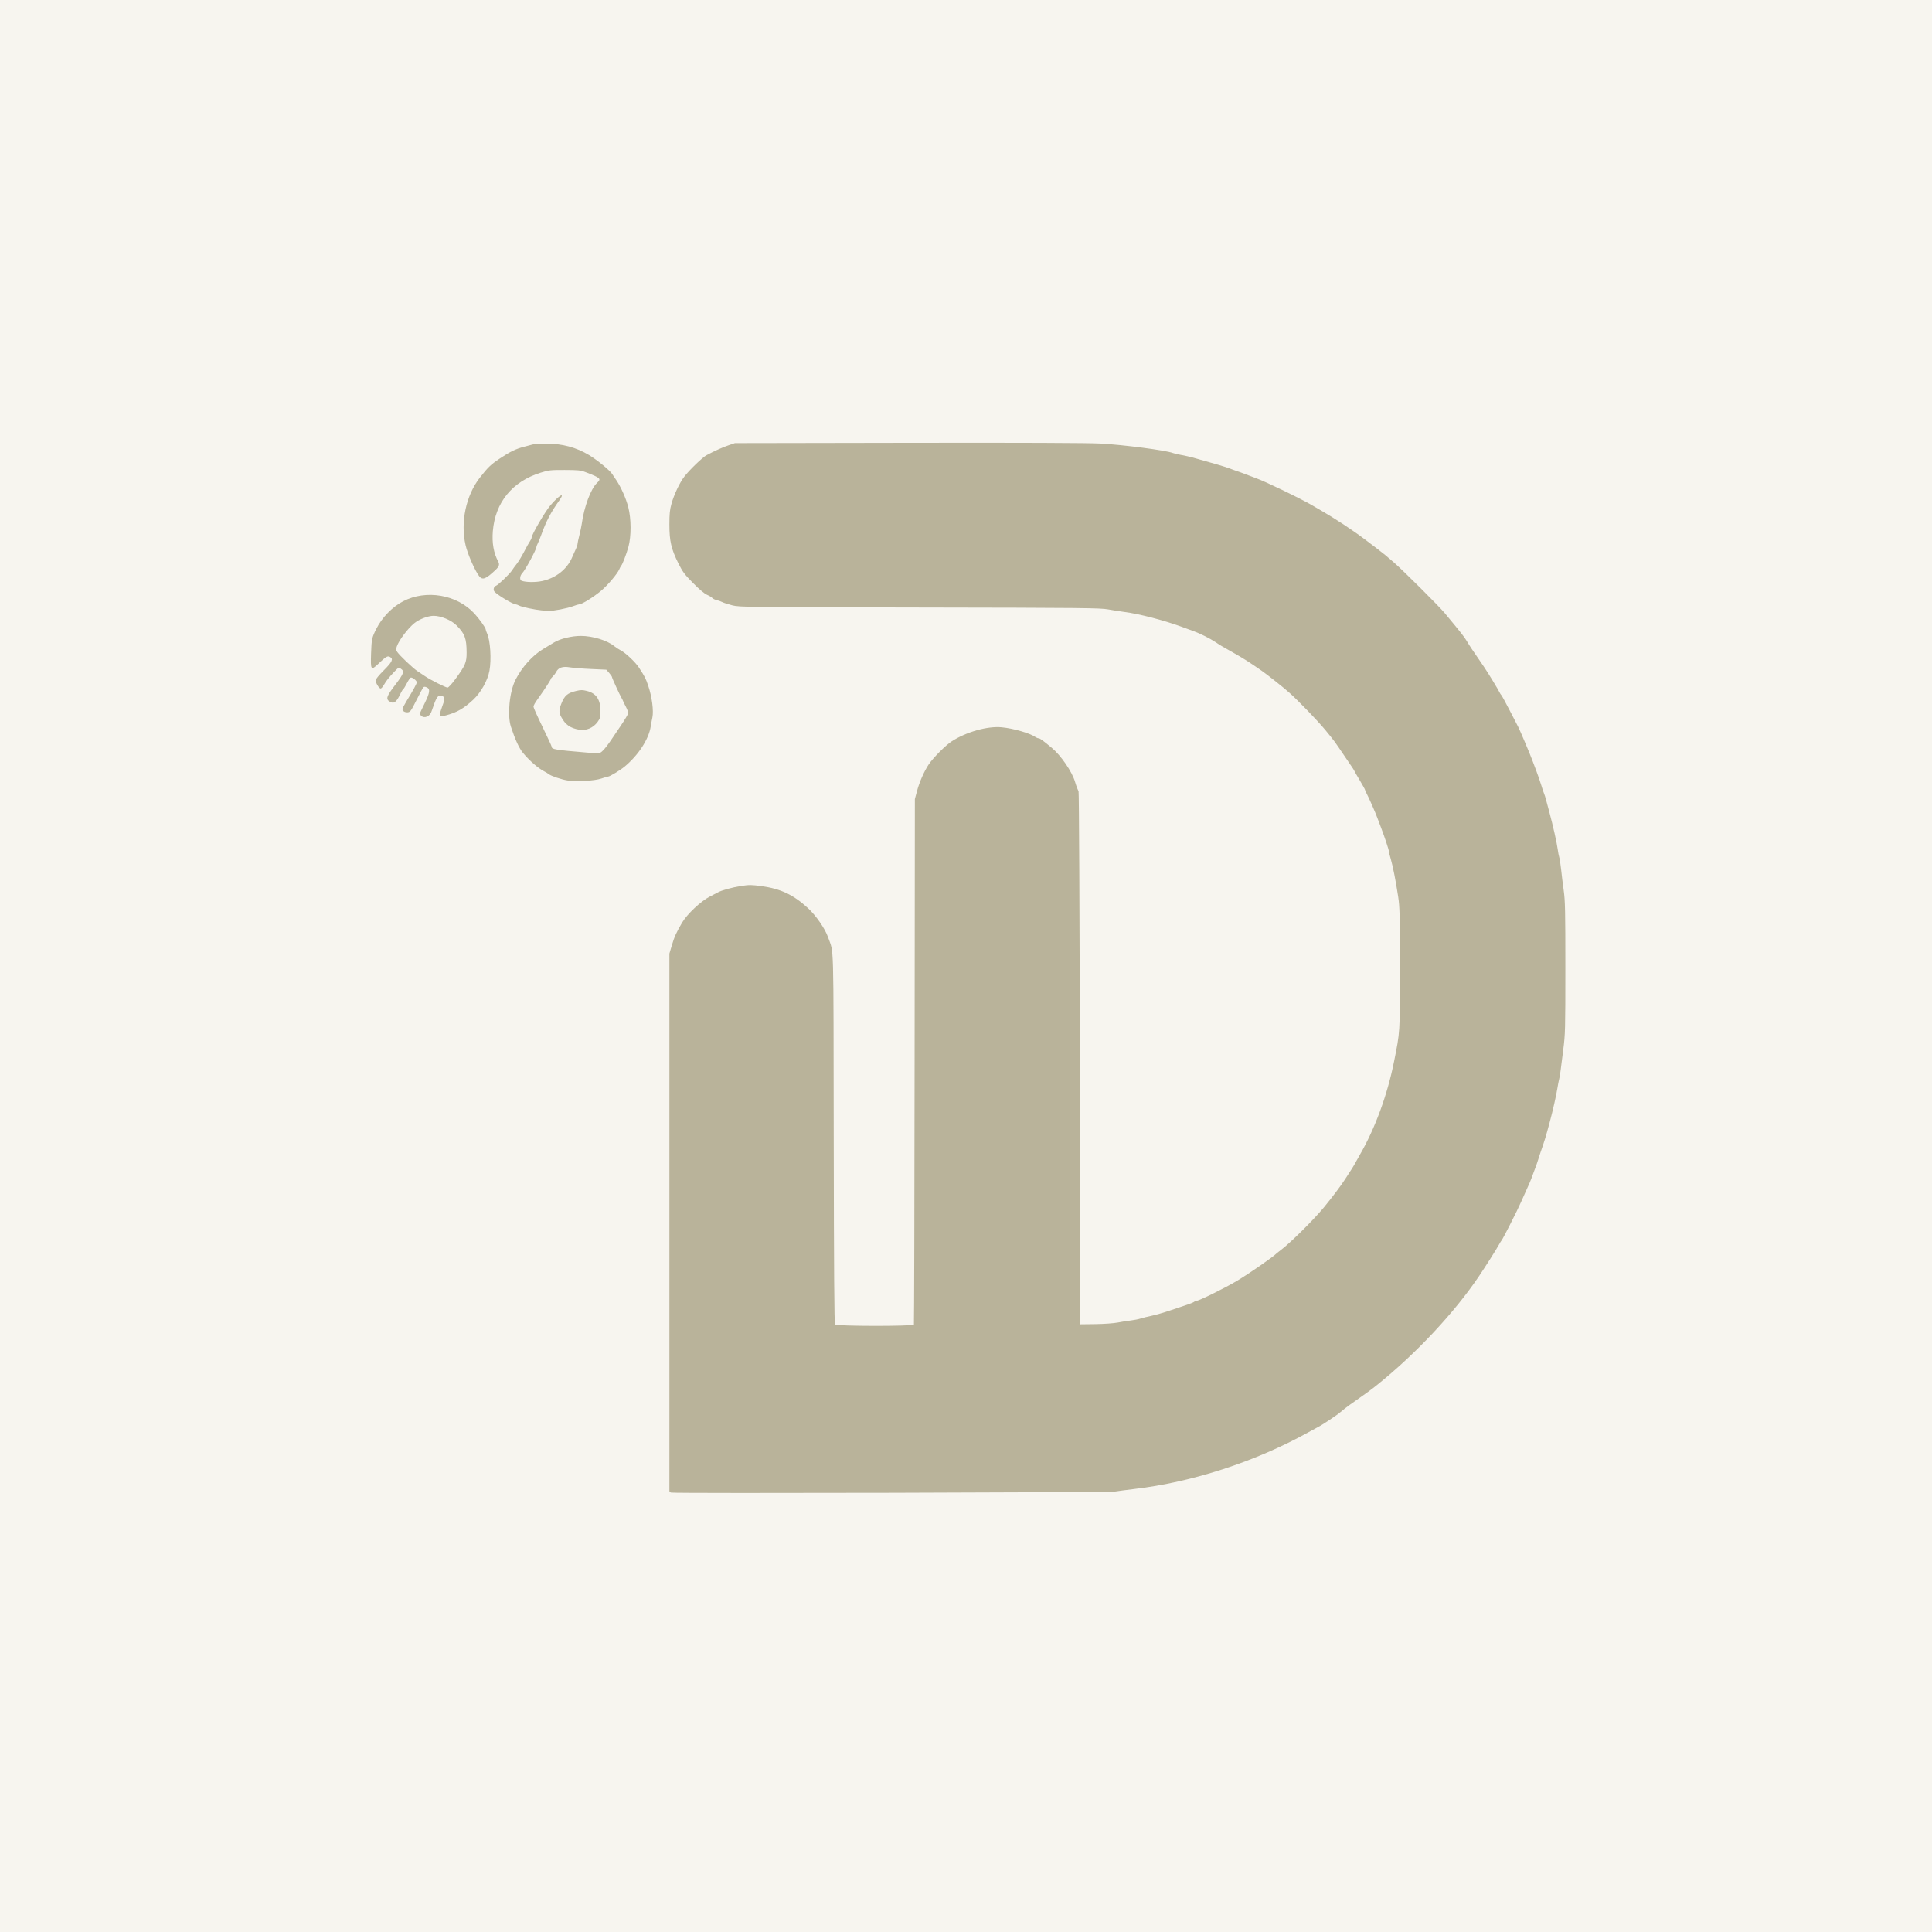
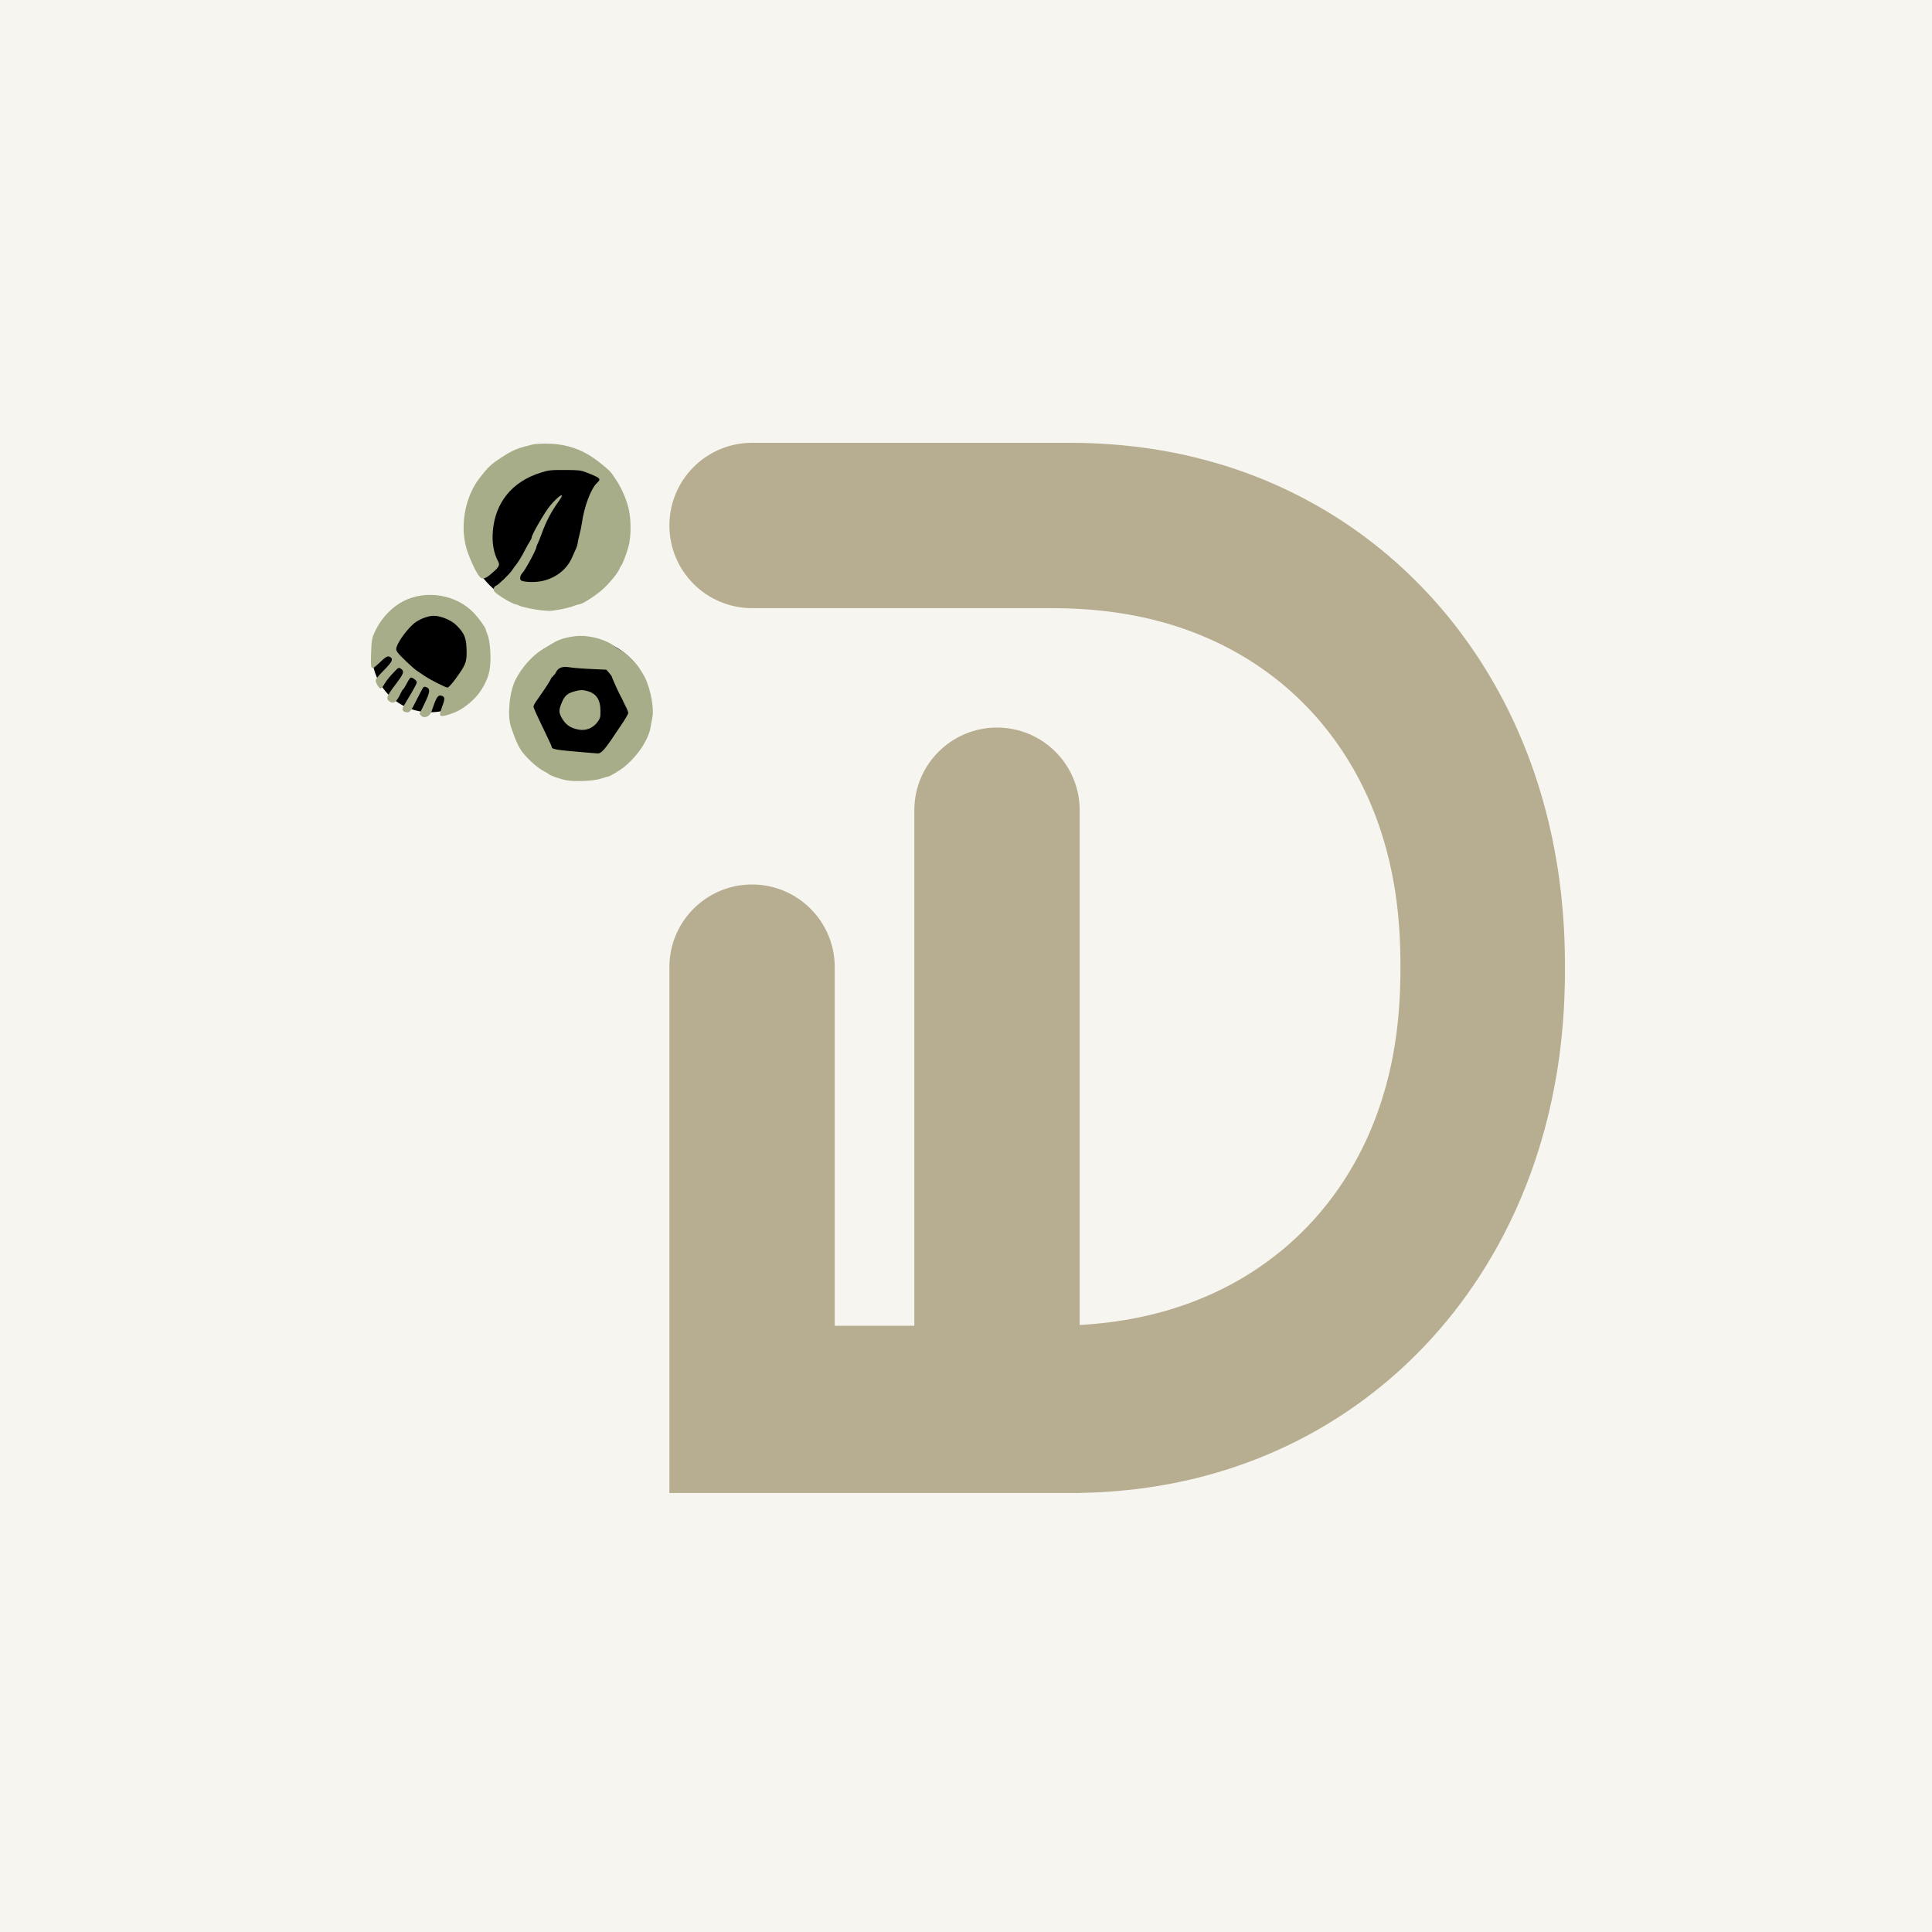
<svg xmlns="http://www.w3.org/2000/svg" viewBox="552.1 234.1 504.8 504.8">
  <rect x="552.081" y="234.081" width="504.839" height="504.839" fill="#F7F5EF" />
-   <path fill="#B9B39A" fill-rule="evenodd" d="M727.44 624.08C727.20 624.02 727.00 623.83 727.00 623.67C727.00 623.51 727.00 591.85 727.00 553.32L727.00 483.26 L727.61 481.19C728.28 478.91 728.82 477.71 730.31 475.18C731.65 472.92 735.23 469.55 737.55 468.37C738.50 467.88 739.47 467.38 739.70 467.25C740.63 466.72 743.49 465.94 745.74 465.59C747.88 465.27 748.43 465.27 751.12 465.64C756.12 466.33 759.46 467.92 763.24 471.41C765.33 473.34 767.68 476.75 768.45 478.96C770.02 483.48 769.86 478.10 769.94 531.48C769.99 566.38 770.08 579.93 770.28 580.17C770.68 580.64 790.70 580.66 790.89 580.19C790.95 580.02 791.04 549.05 791.07 511.38L791.14 442.88 L791.70 440.79C792.33 438.42 793.57 435.61 794.76 433.83C795.93 432.09 799.15 428.85 800.75 427.81C804.57 425.33 810.12 423.77 813.84 424.13C816.88 424.42 821.20 425.67 822.62 426.66C822.89 426.85 823.27 427.00 823.45 427.00C823.82 427.00 824.39 427.41 826.88 429.47C829.29 431.46 832.21 435.72 832.99 438.38C833.15 438.93 833.38 439.60 833.49 439.88C833.61 440.15 833.80 440.60 833.91 440.88C834.03 441.15 834.18 472.59 834.25 510.75L834.38 580.12 L838.34 580.07C840.62 580.04 843.10 579.86 844.21 579.65C845.26 579.44 846.80 579.20 847.62 579.11C848.45 579.01 849.58 578.79 850.12 578.61C850.67 578.43 851.98 578.10 853.02 577.89C854.06 577.67 856.26 577.04 857.89 576.48C859.53 575.93 861.55 575.25 862.38 574.97C863.20 574.70 863.98 574.37 864.11 574.24C864.24 574.11 864.49 574.00 864.67 574.00C865.34 574.00 872.08 570.69 875.25 568.79C878.59 566.80 884.80 562.49 885.75 561.50C885.82 561.43 886.27 561.07 886.76 560.71C889.20 558.90 895.39 552.76 898.00 549.58C900.36 546.70 902.36 544.04 903.52 542.26C905.37 539.42 905.88 538.61 906.19 538.00C906.36 537.66 906.90 536.70 907.38 535.88C911.36 529.02 914.61 520.17 916.36 511.38C917.91 503.62 917.88 504.20 917.88 487.12C917.88 473.16 917.82 471.04 917.42 468.38C916.79 464.24 916.04 460.43 915.48 458.52C915.21 457.64 915.00 456.75 915.00 456.56C915.00 456.17 913.87 452.77 913.00 450.50C912.70 449.74 912.26 448.56 912.01 447.88C911.51 446.49 909.77 442.55 909.15 441.38C908.93 440.96 908.75 440.54 908.75 440.45C908.75 440.35 908.13 439.24 907.38 437.98C906.62 436.72 906.00 435.64 906.00 435.58C906.00 435.53 905.79 435.17 905.54 434.80C905.28 434.43 904.30 432.98 903.35 431.57C900.78 427.76 900.65 427.59 898.31 424.75C896.31 422.34 891.27 417.11 888.87 414.99C887.46 413.73 883.09 410.27 881.75 409.35C878.34 406.99 877.10 406.20 874.38 404.66C870.86 402.67 871.12 402.82 869.73 401.90C868.25 400.91 865.67 399.62 864.00 399.02C863.24 398.75 861.84 398.24 860.88 397.88C856.24 396.17 849.76 394.49 845.88 393.99C844.77 393.85 842.86 393.55 841.62 393.32C839.59 392.95 834.93 392.90 792.38 392.83C746.93 392.75 745.31 392.73 743.46 392.27C742.40 392.00 741.22 391.62 740.83 391.42C740.44 391.22 739.77 390.98 739.33 390.89C738.89 390.79 738.40 390.56 738.23 390.36C738.07 390.16 737.44 389.77 736.83 389.51C736.13 389.20 734.80 388.08 733.18 386.43C730.94 384.17 730.46 383.52 729.32 381.24C727.47 377.51 727.00 375.47 727.00 371.16C727.00 368.36 727.11 367.28 727.53 365.77C728.21 363.32 729.68 360.21 730.91 358.62C732.29 356.84 735.66 353.59 736.72 353.03C738.79 351.92 740.93 350.96 742.48 350.44L744.12 349.88 L789.38 349.80C819.14 349.75 836.34 349.82 839.62 349.99C845.64 350.31 856.71 351.76 858.54 352.46C858.90 352.60 859.92 352.84 860.79 352.99C861.66 353.15 862.99 353.44 863.75 353.65C868.74 355.03 872.64 356.18 873.50 356.54C873.84 356.69 874.58 356.95 875.12 357.13C875.67 357.31 876.74 357.70 877.50 358.00C878.26 358.29 879.44 358.74 880.12 358.98C880.81 359.23 882.16 359.79 883.12 360.24C885.79 361.47 889.08 363.04 889.50 363.28C889.71 363.40 890.16 363.63 890.50 363.78C890.84 363.93 891.29 364.16 891.50 364.28C891.71 364.40 892.33 364.73 892.88 365.00C893.42 365.27 894.04 365.60 894.25 365.73C894.46 365.86 895.64 366.54 896.88 367.25C900.77 369.48 905.53 372.60 908.85 375.13C909.94 375.95 911.20 376.91 911.65 377.25C913.51 378.66 914.47 379.45 916.38 381.12C918.93 383.36 928.04 392.44 929.55 394.25C933.89 399.47 934.71 400.51 935.36 401.62C936.03 402.76 936.64 403.68 939.87 408.38C940.86 409.82 943.77 414.61 943.97 415.12C944.02 415.26 944.21 415.54 944.39 415.75C944.57 415.96 945.57 417.80 946.62 419.84C947.67 421.88 948.63 423.74 948.75 423.96C949.22 424.85 951.77 430.87 952.47 432.75C952.75 433.51 953.26 434.86 953.60 435.75C953.94 436.64 954.46 438.16 954.76 439.12C955.05 440.09 955.41 441.16 955.56 441.50C955.70 441.84 955.90 442.46 956.00 442.88C956.11 443.29 956.53 444.86 956.94 446.38C957.86 449.76 958.91 454.45 959.12 456.12C959.21 456.81 959.38 457.71 959.51 458.12C959.64 458.54 959.85 459.94 959.99 461.25C960.12 462.56 960.43 465.03 960.67 466.75C961.05 469.48 961.10 472.05 961.10 487.00C961.10 503.21 961.07 504.35 960.55 508.38C960.25 510.71 959.93 513.19 959.85 513.88C959.78 514.56 959.61 515.52 959.49 516.00C959.37 516.48 959.15 517.61 959.01 518.50C958.73 520.28 957.82 524.31 957.03 527.25C955.93 531.33 955.75 531.94 954.47 535.62C954.32 536.04 954.11 536.71 953.99 537.12C953.88 537.54 953.50 538.61 953.16 539.50C952.83 540.39 952.41 541.52 952.23 542.00C952.06 542.48 951.56 543.66 951.11 544.62C950.67 545.59 949.97 547.17 949.54 548.13C948.64 550.22 944.84 557.72 944.45 558.18C944.30 558.36 944.00 558.84 943.78 559.26C943.18 560.38 940.37 564.81 938.62 567.42C932.18 577.00 922.23 587.65 912.05 595.85C910.41 597.18 908.84 598.32 904.76 601.17C904.01 601.70 902.94 602.53 902.38 603.03C901.52 603.81 897.39 606.55 896.25 607.09C896.04 607.19 894.98 607.77 893.88 608.38C880.09 616.02 863.56 621.39 848.38 623.16C846.59 623.37 844.39 623.66 843.50 623.80C841.87 624.06 728.35 624.34 727.44 624.08ZM700.38 438.02C698.89 437.80 696.03 436.84 695.50 436.38C695.29 436.21 694.75 435.87 694.29 435.64C692.71 434.83 690.46 432.89 688.75 430.82C687.75 429.63 686.69 427.33 685.60 424.00C684.61 421.00 685.22 414.79 686.80 411.70C688.48 408.40 691.24 405.34 694.06 403.65C694.92 403.13 696.19 402.37 696.88 401.95C698.44 400.99 701.48 400.25 703.83 400.25C706.91 400.24 710.77 401.42 712.60 402.93C712.99 403.26 713.72 403.73 714.22 403.99C715.56 404.68 718.14 407.11 719.08 408.58C720.66 411.03 720.80 411.31 721.49 413.34C722.44 416.13 722.92 419.81 722.56 421.55C722.40 422.28 722.21 423.34 722.12 423.92C721.62 427.24 718.85 431.48 715.25 434.44C714.17 435.33 711.41 437.00 711.02 437.00C710.86 437.00 710.03 437.24 709.18 437.53C707.48 438.12 702.75 438.38 700.38 438.02ZM709.78 430.06C710.26 429.55 711.06 428.51 711.57 427.75C712.07 426.99 713.33 425.14 714.36 423.62C715.39 422.11 716.24 420.67 716.24 420.41C716.25 420.16 715.98 419.43 715.64 418.79C715.30 418.15 714.97 417.46 714.89 417.25C714.82 417.04 714.65 416.71 714.52 416.50C714.10 415.85 712.00 411.25 712.00 411.00C712.00 410.87 711.67 410.39 711.26 409.92L710.52 409.08 L706.57 408.90C704.40 408.81 701.89 408.61 700.98 408.46C699.07 408.15 698.02 408.51 697.40 409.69C697.21 410.07 696.81 410.59 696.53 410.85C696.24 411.11 696.00 411.42 696.00 411.54C696.00 411.74 694.42 414.20 693.06 416.09C691.82 417.82 691.50 418.37 691.50 418.79C691.50 419.02 692.57 421.40 693.88 424.08C695.18 426.76 696.25 429.07 696.25 429.22C696.25 429.89 697.16 430.04 705.50 430.74C706.67 430.84 707.91 430.94 708.26 430.96C708.71 430.99 709.16 430.72 709.78 430.06ZM703.38 424.75C701.08 424.34 699.80 423.43 698.75 421.45C698.12 420.27 698.12 419.59 698.77 417.95C699.61 415.81 700.39 415.16 702.73 414.61C703.89 414.34 704.34 414.35 705.48 414.64C707.91 415.27 708.99 416.89 708.99 419.90C709.00 421.48 708.92 421.79 708.25 422.71C707.09 424.31 705.25 425.08 703.38 424.75ZM662.14 421.11C661.93 420.89 661.75 420.67 661.75 420.62C661.75 420.57 662.31 419.38 663.00 417.98C664.43 415.05 664.56 414.13 663.62 413.70C663.18 413.50 662.91 413.49 662.73 413.67C662.58 413.82 661.77 415.33 660.92 417.03C659.54 419.79 659.30 420.13 658.67 420.21C657.92 420.29 657.25 419.90 657.25 419.37C657.25 419.19 657.72 418.28 658.29 417.34C660.06 414.45 661.00 412.72 661.00 412.37C661.00 411.92 659.80 411.00 659.41 411.15C659.24 411.21 658.79 411.88 658.41 412.63C658.03 413.38 657.61 414.06 657.48 414.14C657.35 414.22 657.08 414.64 656.87 415.08C655.75 417.48 655.08 418.06 654.06 417.49C652.82 416.80 653.01 416.12 655.38 413.03C657.64 410.06 657.84 409.49 656.81 408.81C656.28 408.46 656.19 408.50 655.19 409.55C653.72 411.09 653.06 411.92 652.42 413.03C652.12 413.56 651.73 414.00 651.56 414.00C651.15 414.00 650.25 412.53 650.25 411.87C650.25 411.57 651.10 410.52 652.38 409.25C654.60 407.03 654.96 406.26 653.98 405.74C653.36 405.41 652.95 405.64 651.02 407.48C649.01 409.38 648.91 409.24 649.06 404.81C649.18 401.11 649.27 400.70 650.44 398.38C651.92 395.43 654.62 392.66 657.42 391.21C663.45 388.07 671.48 389.45 676.05 394.40C677.30 395.75 679.00 398.13 679.00 398.53C679.00 398.68 679.16 399.15 679.36 399.59C680.22 401.46 680.53 406.39 679.98 409.38C679.51 411.91 677.74 415.06 675.75 416.92C673.30 419.20 671.49 420.25 668.67 421.00C666.94 421.46 666.75 421.17 667.47 419.19C668.35 416.80 668.39 416.34 667.77 416.01C666.85 415.52 666.36 415.91 665.67 417.69C665.32 418.62 664.96 419.61 664.88 419.89C664.52 421.26 662.98 421.94 662.14 421.11ZM671.08 411.54C673.68 407.99 674.03 407.17 674.02 404.63C674.01 400.87 673.54 399.63 671.32 397.44C669.95 396.10 667.29 395.00 665.40 395.00C663.97 395.00 661.64 395.88 660.38 396.91C658.68 398.27 656.36 401.36 655.79 402.99C655.55 403.69 655.56 403.94 655.89 404.44C656.48 405.34 659.98 408.66 661.12 409.42C661.67 409.78 662.59 410.39 663.15 410.78C664.56 411.74 668.53 413.74 669.04 413.75C669.28 413.75 670.15 412.81 671.08 411.54ZM693.62 393.58C691.90 393.42 688.45 392.70 687.77 392.34C687.42 392.16 687.00 392.00 686.85 392.00C686.11 392.00 682.00 389.53 681.28 388.66C680.89 388.19 681.13 387.32 681.70 387.14C682.28 386.95 685.29 384.05 685.88 383.12C686.14 382.71 686.71 381.93 687.15 381.38C687.59 380.82 688.44 379.41 689.05 378.23C689.66 377.05 690.35 375.81 690.58 375.49C690.81 375.16 691.00 374.75 691.00 374.57C691.00 373.81 694.50 367.80 695.90 366.15C698.20 363.44 699.91 362.51 698.21 364.89C696.00 367.99 694.82 370.25 693.51 373.88C693.22 374.70 692.81 375.69 692.61 376.08C692.41 376.47 692.25 376.90 692.25 377.03C692.25 377.67 689.35 383.05 688.55 383.87C687.92 384.53 687.82 385.63 688.38 385.84C689.48 386.26 692.04 386.29 693.82 385.90C697.32 385.12 700.16 382.90 701.50 379.91C701.94 378.93 702.46 377.77 702.65 377.34C702.84 376.90 703.00 376.39 703.00 376.20C703.00 376.00 703.21 375.01 703.47 373.98C703.73 372.96 704.01 371.62 704.10 371.00C704.70 366.54 706.47 361.80 708.11 360.26C709.25 359.19 709.03 358.98 705.13 357.48C703.80 356.97 703.20 356.91 699.63 356.90C695.93 356.89 695.45 356.95 693.38 357.60C685.94 359.92 681.50 365.35 680.87 372.88C680.62 375.97 681.08 378.61 682.27 380.81C682.69 381.59 682.51 382.13 681.56 383.03C679.02 385.42 678.17 385.74 677.30 384.64C676.20 383.24 674.26 378.82 673.74 376.50C672.37 370.54 673.85 363.57 677.45 358.94C679.63 356.15 680.33 355.48 682.73 353.88C685.35 352.13 686.90 351.38 689.00 350.84C689.76 350.64 690.77 350.37 691.25 350.24C691.73 350.12 693.31 350.01 694.75 350.01C699.00 350.01 702.62 350.97 706.00 353.00C708.07 354.25 711.39 356.95 712.02 357.91C712.22 358.20 712.71 358.93 713.11 359.53C714.38 361.41 715.68 364.35 716.27 366.66C717.04 369.67 717.05 374.26 716.29 377.00C715.77 378.90 714.72 381.61 714.39 381.94C714.29 382.04 714.06 382.46 713.89 382.88C713.42 383.99 710.93 386.95 709.30 388.33C707.25 390.07 704.16 392.00 703.43 392.00C703.27 392.00 702.57 392.21 701.88 392.47C700.36 393.05 696.62 393.77 695.47 393.71C695.00 393.68 694.17 393.63 693.62 393.58Z" />
+   <path fill="#000000" fill-rule="evenodd" d="M673.80 372a21.2 21.2 0 1 0 42.4 0a21.2 21.2 0 1 0 -42.4 0ZM649.30 405a15.2 15.2 0 1 0 30.4 0a15.2 15.2 0 1 0 -30.4 0ZM685.80 419a18.2 18.2 0 1 0 36.4 0a18.2 18.2 0 1 0 -36.4 0Z" />
+   <path fill="#A7AD89" fill-rule="evenodd" d="M700.38 438.02C698.89 437.80 696.03 436.84 695.50 436.38C695.29 436.21 694.75 435.87 694.29 435.64C692.71 434.83 690.46 432.89 688.75 430.82C687.75 429.63 686.69 427.33 685.60 424.00C684.61 421.00 685.22 414.79 686.80 411.70C688.48 408.40 691.24 405.34 694.06 403.65C694.92 403.13 696.19 402.37 696.88 401.95C698.44 400.99 701.48 400.25 703.83 400.25C706.91 400.24 710.77 401.42 712.60 402.93C712.99 403.26 713.72 403.73 714.22 403.99C715.56 404.68 718.14 407.11 719.08 408.58C720.66 411.03 720.80 411.31 721.49 413.34C722.44 416.13 722.92 419.81 722.56 421.55C722.40 422.28 722.21 423.34 722.12 423.92C721.62 427.24 718.85 431.48 715.25 434.44C714.17 435.33 711.41 437.00 711.02 437.00C710.86 437.00 710.03 437.24 709.18 437.53C707.48 438.12 702.75 438.38 700.38 438.02ZM709.78 430.06C710.26 429.55 711.06 428.51 711.57 427.75C712.07 426.99 713.33 425.14 714.36 423.62C715.39 422.11 716.24 420.67 716.24 420.41C716.25 420.16 715.98 419.43 715.64 418.79C715.30 418.15 714.97 417.46 714.89 417.25C714.82 417.04 714.65 416.71 714.52 416.50C714.10 415.85 712.00 411.25 712.00 411.00C712.00 410.87 711.67 410.39 711.26 409.92L710.52 409.08 L706.57 408.90C704.40 408.81 701.89 408.61 700.98 408.46C699.07 408.15 698.02 408.51 697.40 409.69C697.21 410.07 696.81 410.59 696.53 410.85C696.24 411.11 696.00 411.42 696.00 411.54C696.00 411.74 694.42 414.20 693.06 416.09C691.82 417.82 691.50 418.37 691.50 418.79C691.50 419.02 692.57 421.40 693.88 424.08C695.18 426.76 696.25 429.07 696.25 429.22C696.25 429.89 697.16 430.04 705.50 430.74C706.67 430.84 707.91 430.94 708.26 430.96C708.71 430.99 709.16 430.72 709.78 430.06ZM703.38 424.75C701.08 424.34 699.80 423.43 698.75 421.45C698.12 420.27 698.12 419.59 698.77 417.95C699.61 415.81 700.39 415.16 702.73 414.61C703.89 414.34 704.34 414.35 705.48 414.64C707.91 415.27 708.99 416.89 708.99 419.90C709.00 421.48 708.92 421.79 708.25 422.71C707.09 424.31 705.25 425.08 703.38 424.75ZM662.14 421.11C661.93 420.89 661.75 420.67 661.75 420.62C661.75 420.57 662.31 419.38 663.00 417.98C664.43 415.05 664.56 414.13 663.62 413.70C663.18 413.50 662.91 413.49 662.73 413.67C662.58 413.82 661.77 415.33 660.92 417.03C659.54 419.79 659.30 420.13 658.67 420.21C657.92 420.29 657.25 419.90 657.25 419.37C657.25 419.19 657.72 418.28 658.29 417.34C660.06 414.45 661.00 412.72 661.00 412.37C661.00 411.92 659.80 411.00 659.41 411.15C659.24 411.21 658.79 411.88 658.41 412.63C658.03 413.38 657.61 414.06 657.48 414.14C657.35 414.22 657.08 414.64 656.87 415.08C655.75 417.48 655.08 418.06 654.06 417.49C652.82 416.80 653.01 416.12 655.38 413.03C657.64 410.06 657.84 409.49 656.81 408.81C656.28 408.46 656.19 408.50 655.19 409.55C653.72 411.09 653.06 411.92 652.42 413.03C652.12 413.56 651.73 414.00 651.56 414.00C651.15 414.00 650.25 412.53 650.25 411.87C650.25 411.57 651.10 410.52 652.38 409.25C654.60 407.03 654.96 406.26 653.98 405.74C653.36 405.41 652.95 405.64 651.02 407.48C649.01 409.38 648.91 409.24 649.06 404.81C649.18 401.11 649.27 400.70 650.44 398.38C651.92 395.43 654.62 392.66 657.42 391.21C663.45 388.07 671.48 389.45 676.05 394.40C677.30 395.75 679.00 398.13 679.00 398.53C679.00 398.68 679.16 399.15 679.36 399.59C680.22 401.46 680.53 406.39 679.98 409.38C679.51 411.91 677.74 415.06 675.75 416.92C673.30 419.20 671.49 420.25 668.67 421.00C666.94 421.46 666.75 421.17 667.47 419.19C668.35 416.80 668.39 416.34 667.77 416.01C666.85 415.52 666.36 415.91 665.67 417.69C665.32 418.62 664.96 419.61 664.88 419.89C664.52 421.26 662.98 421.94 662.14 421.11ZM671.08 411.54C673.68 407.99 674.03 407.17 674.02 404.63C674.01 400.87 673.54 399.63 671.32 397.44C669.95 396.10 667.29 395.00 665.40 395.00C663.97 395.00 661.64 395.88 660.38 396.91C658.68 398.27 656.36 401.36 655.79 402.99C655.55 403.69 655.56 403.94 655.89 404.44C656.48 405.34 659.98 408.66 661.12 409.42C661.67 409.78 662.59 410.39 663.15 410.78C664.56 411.74 668.53 413.74 669.04 413.75C669.28 413.75 670.15 412.81 671.08 411.54ZM693.62 393.58C691.90 393.42 688.45 392.70 687.77 392.34C687.42 392.16 687.00 392.00 686.85 392.00C686.11 392.00 682.00 389.53 681.28 388.66C680.89 388.19 681.13 387.32 681.70 387.14C682.28 386.95 685.29 384.05 685.88 383.12C686.14 382.71 686.71 381.93 687.15 381.38C687.59 380.82 688.44 379.41 689.05 378.23C689.66 377.05 690.35 375.81 690.58 375.49C690.81 375.16 691.00 374.75 691.00 374.57C691.00 373.81 694.50 367.80 695.90 366.15C698.20 363.44 699.91 362.51 698.21 364.89C696.00 367.99 694.82 370.25 693.51 373.88C693.22 374.70 692.81 375.69 692.61 376.08C692.41 376.47 692.25 376.90 692.25 377.03C692.25 377.67 689.35 383.05 688.55 383.87C687.92 384.53 687.82 385.63 688.38 385.84C689.48 386.26 692.04 386.29 693.82 385.90C697.32 385.12 700.16 382.90 701.50 379.91C701.94 378.93 702.46 377.77 702.65 377.34C702.84 376.90 703.00 376.39 703.00 376.20C703.00 376.00 703.21 375.01 703.47 373.98C703.73 372.96 704.01 371.62 704.10 371.00C704.70 366.54 706.47 361.80 708.11 360.26C709.25 359.19 709.03 358.98 705.13 357.48C703.80 356.97 703.20 356.91 699.63 356.90C695.93 356.89 695.45 356.95 693.38 357.60C685.94 359.92 681.50 365.35 680.87 372.88C680.62 375.97 681.08 378.61 682.27 380.81C682.69 381.59 682.51 382.13 681.56 383.03C679.02 385.42 678.17 385.74 677.30 384.64C676.20 383.24 674.26 378.82 673.74 376.50C672.37 370.54 673.85 363.57 677.45 358.94C679.63 356.15 680.33 355.48 682.73 353.88C685.35 352.13 686.90 351.38 689.00 350.84C689.76 350.64 690.77 350.37 691.25 350.24C691.73 350.12 693.31 350.01 694.75 350.01C699.00 350.01 702.62 350.97 706.00 353.00C708.07 354.25 711.39 356.95 712.02 357.91C712.22 358.20 712.71 358.93 713.11 359.53C714.38 361.41 715.68 364.35 716.27 366.66C717.04 369.67 717.05 374.26 716.29 377.00C715.77 378.90 714.72 381.61 714.39 381.94C714.29 382.04 714.06 382.46 713.89 382.88C713.42 383.99 710.93 386.95 709.30 388.33C707.25 390.07 704.16 392.00 703.43 392.00C703.27 392.00 702.57 392.21 701.88 392.47C700.36 393.05 696.62 393.77 695.47 393.71C695.00 393.68 694.17 393.63 693.62 393.58Z" />
+   <path fill="#B7AE91" fill-rule="nonzero" d="M748.6 349.8H832V393.0H748.6ZM727.0 371.4A21.6 21.6 0 1 1 770.2 371.4A21.6 21.6 0 1 1 727.0 371.4ZM831.00 349.80L832.42 349.80L833.75 349.82L835.05 349.84L836.32 349.88L837.58 349.92L838.83 349.98L840.07 350.04L841.29 350.12L842.51 350.20L843.73 350.30L844.93 350.40L846.13 350.52L847.33 350.64L848.51 350.77L849.70 350.92L850.87 351.07L852.05 351.24L853.21 351.41L854.38 351.59L855.54 351.79L856.69 351.99L857.84 352.20L858.99 352.42L860.13 352.66L861.26 352.90L862.40 353.15L863.52 353.41L864.65 353.68L865.77 353.97L866.88 354.26L867.99 354.56L869.10 354.87L870.20 355.19L871.30 355.52L872.39 355.85L873.48 356.20L874.57 356.56L875.65 356.93L876.72 357.31L877.79 357.69L878.86 358.09L879.92 358.49L880.98 358.91L882.03 359.33L883.08 359.76L884.12 360.21L885.16 360.66L886.19 361.12L887.22 361.59L888.24 362.07L889.26 362.56L890.27 363.06L891.28 363.56L892.28 364.08L893.28 364.61L894.27 365.14L895.26 365.68L896.24 366.23L897.21 366.80L898.18 367.36L899.15 367.94L900.10 368.53L901.06 369.13L902.00 369.73L902.95 370.34L903.88 370.97L904.81 371.60L905.74 372.24L906.65 372.88L907.57 373.54L908.47 374.20L909.37 374.88L910.26 375.56L911.15 376.25L912.03 376.95L912.91 377.65L913.77 378.37L914.64 379.09L915.49 379.82L916.34 380.56L917.18 381.30L918.02 382.06L918.85 382.82L919.67 383.59L920.48 384.37L921.29 385.15L922.09 385.95L922.89 386.75L923.67 387.55L924.45 388.37L925.23 389.19L925.99 390.02L926.75 390.86L927.50 391.71L928.25 392.56L928.98 393.42L929.71 394.29L930.44 395.16L931.15 396.05L931.86 396.93L932.56 397.83L933.25 398.73L933.93 399.64L934.61 400.56L935.28 401.48L935.94 402.41L936.59 403.35L937.24 404.29L937.88 405.24L938.51 406.19L939.13 407.16L939.74 408.13L940.35 409.10L940.94 410.08L941.53 411.07L942.11 412.06L942.69 413.06L943.25 414.07L943.81 415.08L944.36 416.10L944.90 417.12L945.43 418.15L945.95 419.19L946.47 420.23L946.97 421.27L947.47 422.33L947.96 423.38L948.44 424.45L948.91 425.52L949.37 426.59L949.83 427.67L950.27 428.75L950.71 429.84L951.14 430.94L951.56 432.04L951.97 433.14L952.37 434.25L952.76 435.37L953.15 436.49L953.52 437.62L953.89 438.75L954.25 439.88L954.59 441.02L954.93 442.16L955.26 443.31L955.58 444.47L955.90 445.63L956.20 446.79L956.49 447.96L956.78 449.13L957.05 450.31L957.32 451.49L957.58 452.67L957.82 453.86L958.06 455.06L958.29 456.26L958.51 457.46L958.72 458.67L958.93 459.89L959.12 461.10L959.30 462.33L959.48 463.55L959.64 464.79L959.79 466.03L959.94 467.27L960.08 468.52L960.20 469.77L960.32 471.03L960.43 472.30L960.53 473.57L960.62 474.85L960.70 476.14L960.77 477.43L960.83 478.74L960.88 480.05L960.92 481.38L960.96 482.73L960.98 484.10L961.00 485.50L961.00 487.00L961.00 488.50L960.98 489.90L960.96 491.27L960.92 492.62L960.88 493.95L960.83 495.26L960.77 496.57L960.70 497.86L960.62 499.15L960.53 500.43L960.43 501.70L960.32 502.97L960.20 504.23L960.08 505.48L959.94 506.73L959.79 507.97L959.64 509.21L959.48 510.45L959.30 511.67L959.12 512.90L958.93 514.11L958.72 515.33L958.51 516.54L958.29 517.74L958.06 518.94L957.82 520.14L957.58 521.33L957.32 522.51L957.05 523.69L956.78 524.87L956.49 526.04L956.20 527.21L955.90 528.37L955.58 529.53L955.26 530.69L954.93 531.84L954.59 532.98L954.25 534.12L953.89 535.25L953.52 536.38L953.15 537.51L952.76 538.63L952.37 539.75L951.97 540.86L951.56 541.96L951.14 543.06L950.71 544.16L950.27 545.25L949.83 546.33L949.37 547.41L948.91 548.48L948.44 549.55L947.96 550.62L947.47 551.67L946.97 552.73L946.47 553.77L945.95 554.81L945.43 555.85L944.90 556.88L944.36 557.90L943.81 558.92L943.25 559.93L942.69 560.94L942.11 561.94L941.53 562.93L940.94 563.92L940.35 564.90L939.74 565.87L939.13 566.84L938.51 567.81L937.88 568.76L937.24 569.71L936.59 570.65L935.94 571.59L935.28 572.52L934.61 573.44L933.93 574.36L933.25 575.27L932.56 576.17L931.86 577.07L931.15 577.95L930.44 578.84L929.71 579.71L928.98 580.58L928.25 581.44L927.50 582.29L926.75 583.14L925.99 583.98L925.23 584.81L924.45 585.63L923.67 586.45L922.89 587.25L922.09 588.05L921.29 588.85L920.48 589.63L919.67 590.41L918.85 591.18L918.02 591.94L917.18 592.70L916.34 593.44L915.49 594.18L914.64 594.91L913.77 595.63L912.91 596.35L912.03 597.05L911.15 597.75L910.26 598.44L909.37 599.12L908.47 599.80L907.57 600.46L906.65 601.12L905.74 601.76L904.81 602.40L903.88 603.03L902.95 603.66L902.00 604.27L901.06 604.87L900.10 605.47L899.15 606.06L898.18 606.64L897.21 607.20L896.24 607.77L895.26 608.32L894.27 608.86L893.28 609.39L892.28 609.92L891.28 610.44L890.27 610.94L889.26 611.44L888.24 611.93L887.22 612.41L886.19 612.88L885.16 613.34L884.12 613.79L883.08 614.24L882.03 614.67L880.98 615.09L879.92 615.51L878.86 615.91L877.79 616.31L876.72 616.69L875.65 617.07L874.57 617.44L873.48 617.80L872.39 618.15L871.30 618.48L870.20 618.81L869.10 619.13L867.99 619.44L866.88 619.74L865.77 620.03L864.65 620.32L863.52 620.59L862.40 620.85L861.26 621.10L860.13 621.34L858.99 621.58L857.84 621.80L856.69 622.01L855.54 622.21L854.38 622.41L853.21 622.59L852.05 622.76L850.87 622.93L849.70 623.08L848.51 623.23L847.33 623.36L846.13 623.48L844.93 623.60L843.73 623.70L842.51 623.80L841.29 623.88L840.07 623.96L838.83 624.02L837.58 624.08L836.32 624.12L835.05 624.16L833.75 624.18L832.42 624.20L831.00 624.20L826.00 580.50L827.24 580.50L828.32 580.49L829.35 580.47L830.36 580.45L831.33 580.42L832.30 580.38L833.24 580.34L834.18 580.29L835.10 580.24L836.01 580.18L836.91 580.11L837.81 580.03L838.70 579.95L839.58 579.86L840.45 579.77L841.32 579.67L842.18 579.56L843.04 579.45L843.89 579.33L844.73 579.20L845.57 579.07L846.41 578.93L847.24 578.79L848.06 578.64L848.88 578.48L849.70 578.31L850.51 578.14L851.32 577.96L852.13 577.78L852.92 577.59L853.72 577.40L854.51 577.19L855.30 576.98L856.08 576.77L856.86 576.55L857.63 576.32L858.40 576.09L859.17 575.84L859.93 575.60L860.69 575.35L861.44 575.09L862.19 574.82L862.94 574.55L863.68 574.27L864.42 573.99L865.15 573.70L865.88 573.40L866.61 573.10L867.33 572.79L868.05 572.48L868.76 572.16L869.47 571.83L870.17 571.50L870.88 571.16L871.57 570.82L872.26 570.47L872.95 570.11L873.64 569.75L874.32 569.38L874.99 569.01L875.66 568.63L876.33 568.24L876.99 567.85L877.65 567.45L878.30 567.05L878.95 566.64L879.60 566.23L880.24 565.81L880.87 565.38L881.50 564.95L882.13 564.51L882.75 564.07L883.37 563.62L883.98 563.17L884.59 562.71L885.19 562.24L885.79 561.77L886.39 561.30L886.98 560.82L887.56 560.33L888.14 559.84L888.72 559.34L889.29 558.83L889.85 558.33L890.41 557.81L890.97 557.29L891.52 556.77L892.06 556.24L892.60 555.70L893.14 555.16L893.67 554.62L894.19 554.07L894.71 553.51L895.23 552.95L895.74 552.39L896.24 551.81L896.74 551.24L897.23 550.66L897.72 550.07L898.20 549.48L898.68 548.89L899.16 548.29L899.62 547.68L900.08 547.07L900.54 546.46L900.99 545.84L901.44 545.21L901.88 544.58L902.31 543.95L902.74 543.31L903.16 542.67L903.58 542.02L903.99 541.37L904.40 540.71L904.80 540.05L905.20 539.38L905.59 538.71L905.97 538.04L906.35 537.36L906.72 536.67L907.09 535.99L907.45 535.29L907.81 534.60L908.16 533.89L908.50 533.19L908.84 532.48L909.17 531.77L909.50 531.05L909.82 530.32L910.13 529.60L910.44 528.87L910.74 528.13L911.04 527.39L911.33 526.65L911.61 525.90L911.89 525.15L912.16 524.39L912.43 523.63L912.69 522.87L912.94 522.10L913.19 521.33L913.43 520.55L913.67 519.77L913.90 518.98L914.12 518.20L914.34 517.40L914.55 516.60L914.75 515.80L914.95 515.00L915.15 514.19L915.33 513.37L915.51 512.55L915.69 511.73L915.85 510.90L916.02 510.07L916.17 509.23L916.32 508.39L916.46 507.55L916.60 506.69L916.73 505.84L916.85 504.98L916.97 504.11L917.08 503.24L917.19 502.36L917.28 501.48L917.38 500.58L917.46 499.69L917.54 498.78L917.61 497.87L917.68 496.95L917.74 496.02L917.80 495.08L917.84 494.13L917.89 493.17L917.92 492.19L917.95 491.19L917.97 490.17L917.99 489.11L918.00 488.01L918.00 486.75L918.00 485.49L917.99 484.39L917.97 483.33L917.95 482.31L917.92 481.31L917.89 480.33L917.84 479.37L917.80 478.42L917.74 477.48L917.68 476.55L917.61 475.63L917.54 474.72L917.46 473.81L917.38 472.92L917.28 472.02L917.19 471.14L917.08 470.26L916.97 469.39L916.85 468.52L916.73 467.66L916.60 466.81L916.46 465.95L916.32 465.11L916.17 464.27L916.02 463.43L915.85 462.60L915.69 461.77L915.51 460.95L915.33 460.13L915.15 459.31L914.95 458.50L914.75 457.70L914.55 456.90L914.34 456.10L914.12 455.30L913.90 454.52L913.67 453.73L913.43 452.95L913.19 452.17L912.94 451.40L912.69 450.63L912.43 449.87L912.16 449.11L911.89 448.35L911.61 447.60L911.33 446.85L911.04 446.11L910.74 445.37L910.44 444.63L910.13 443.90L909.82 443.18L909.50 442.45L909.17 441.73L908.84 441.02L908.50 440.31L908.16 439.61L907.81 438.90L907.45 438.21L907.09 437.51L906.72 436.83L906.35 436.14L905.97 435.46L905.59 434.79L905.20 434.12L904.80 433.45L904.40 432.79L903.99 432.13L903.58 431.48L903.16 430.83L902.74 430.19L902.31 429.55L901.88 428.92L901.44 428.29L900.99 427.66L900.54 427.04L900.08 426.43L899.62 425.82L899.16 425.21L898.68 424.61L898.20 424.02L897.72 423.43L897.23 422.84L896.74 422.26L896.24 421.69L895.74 421.11L895.23 420.55L894.71 419.99L894.19 419.43L893.67 418.88L893.14 418.34L892.60 417.80L892.06 417.26L891.52 416.73L890.97 416.21L890.41 415.69L889.85 415.17L889.29 414.67L888.72 414.16L888.14 413.66L887.56 413.17L886.98 412.68L886.39 412.20L885.79 411.73L885.19 411.26L884.59 410.79L883.98 410.33L883.37 409.88L882.75 409.43L882.13 408.99L881.50 408.55L880.87 408.12L880.24 407.69L879.60 407.27L878.95 406.86L878.30 406.45L877.65 406.05L876.99 405.65L876.33 405.26L875.66 404.87L874.99 404.49L874.32 404.12L873.64 403.75L872.95 403.39L872.26 403.03L871.57 402.68L870.88 402.34L870.17 402.00L869.47 401.67L868.76 401.34L868.05 401.02L867.33 400.71L866.61 400.40L865.88 400.10L865.15 399.80L864.42 399.51L863.68 399.23L862.94 398.95L862.19 398.68L861.44 398.41L860.69 398.15L859.93 397.90L859.17 397.66L858.40 397.41L857.63 397.18L856.86 396.95L856.08 396.73L855.30 396.52L854.51 396.31L853.72 396.10L852.92 395.91L852.13 395.72L851.32 395.54L850.51 395.36L849.70 395.19L848.88 395.02L848.06 394.86L847.24 394.71L846.41 394.57L845.57 394.43L844.73 394.30L843.89 394.17L843.04 394.05L842.18 393.94L841.32 393.83L840.45 393.73L839.58 393.64L838.70 393.55L837.81 393.47L836.91 393.39L836.01 393.32L835.10 393.26L834.18 393.21L833.24 393.16L832.30 393.12L831.33 393.08L830.36 393.05L829.35 393.03L828.32 393.01L827.24 393.00L826.00 393.00ZM727.0 580.5H832V624.2H727.0ZM727.0 486.8H770.2V624.2H727.0ZM727.0 486.8A21.6 21.6 0 1 1 770.2 486.8A21.6 21.6 0 1 1 727.0 486.8ZM791.0 445.8H834.2V624.2H791.0ZM791.0 445.8A21.6 21.6 0 1 1 834.2 445.8A21.6 21.6 0 1 1 791.0 445.8Z" />
</svg>
